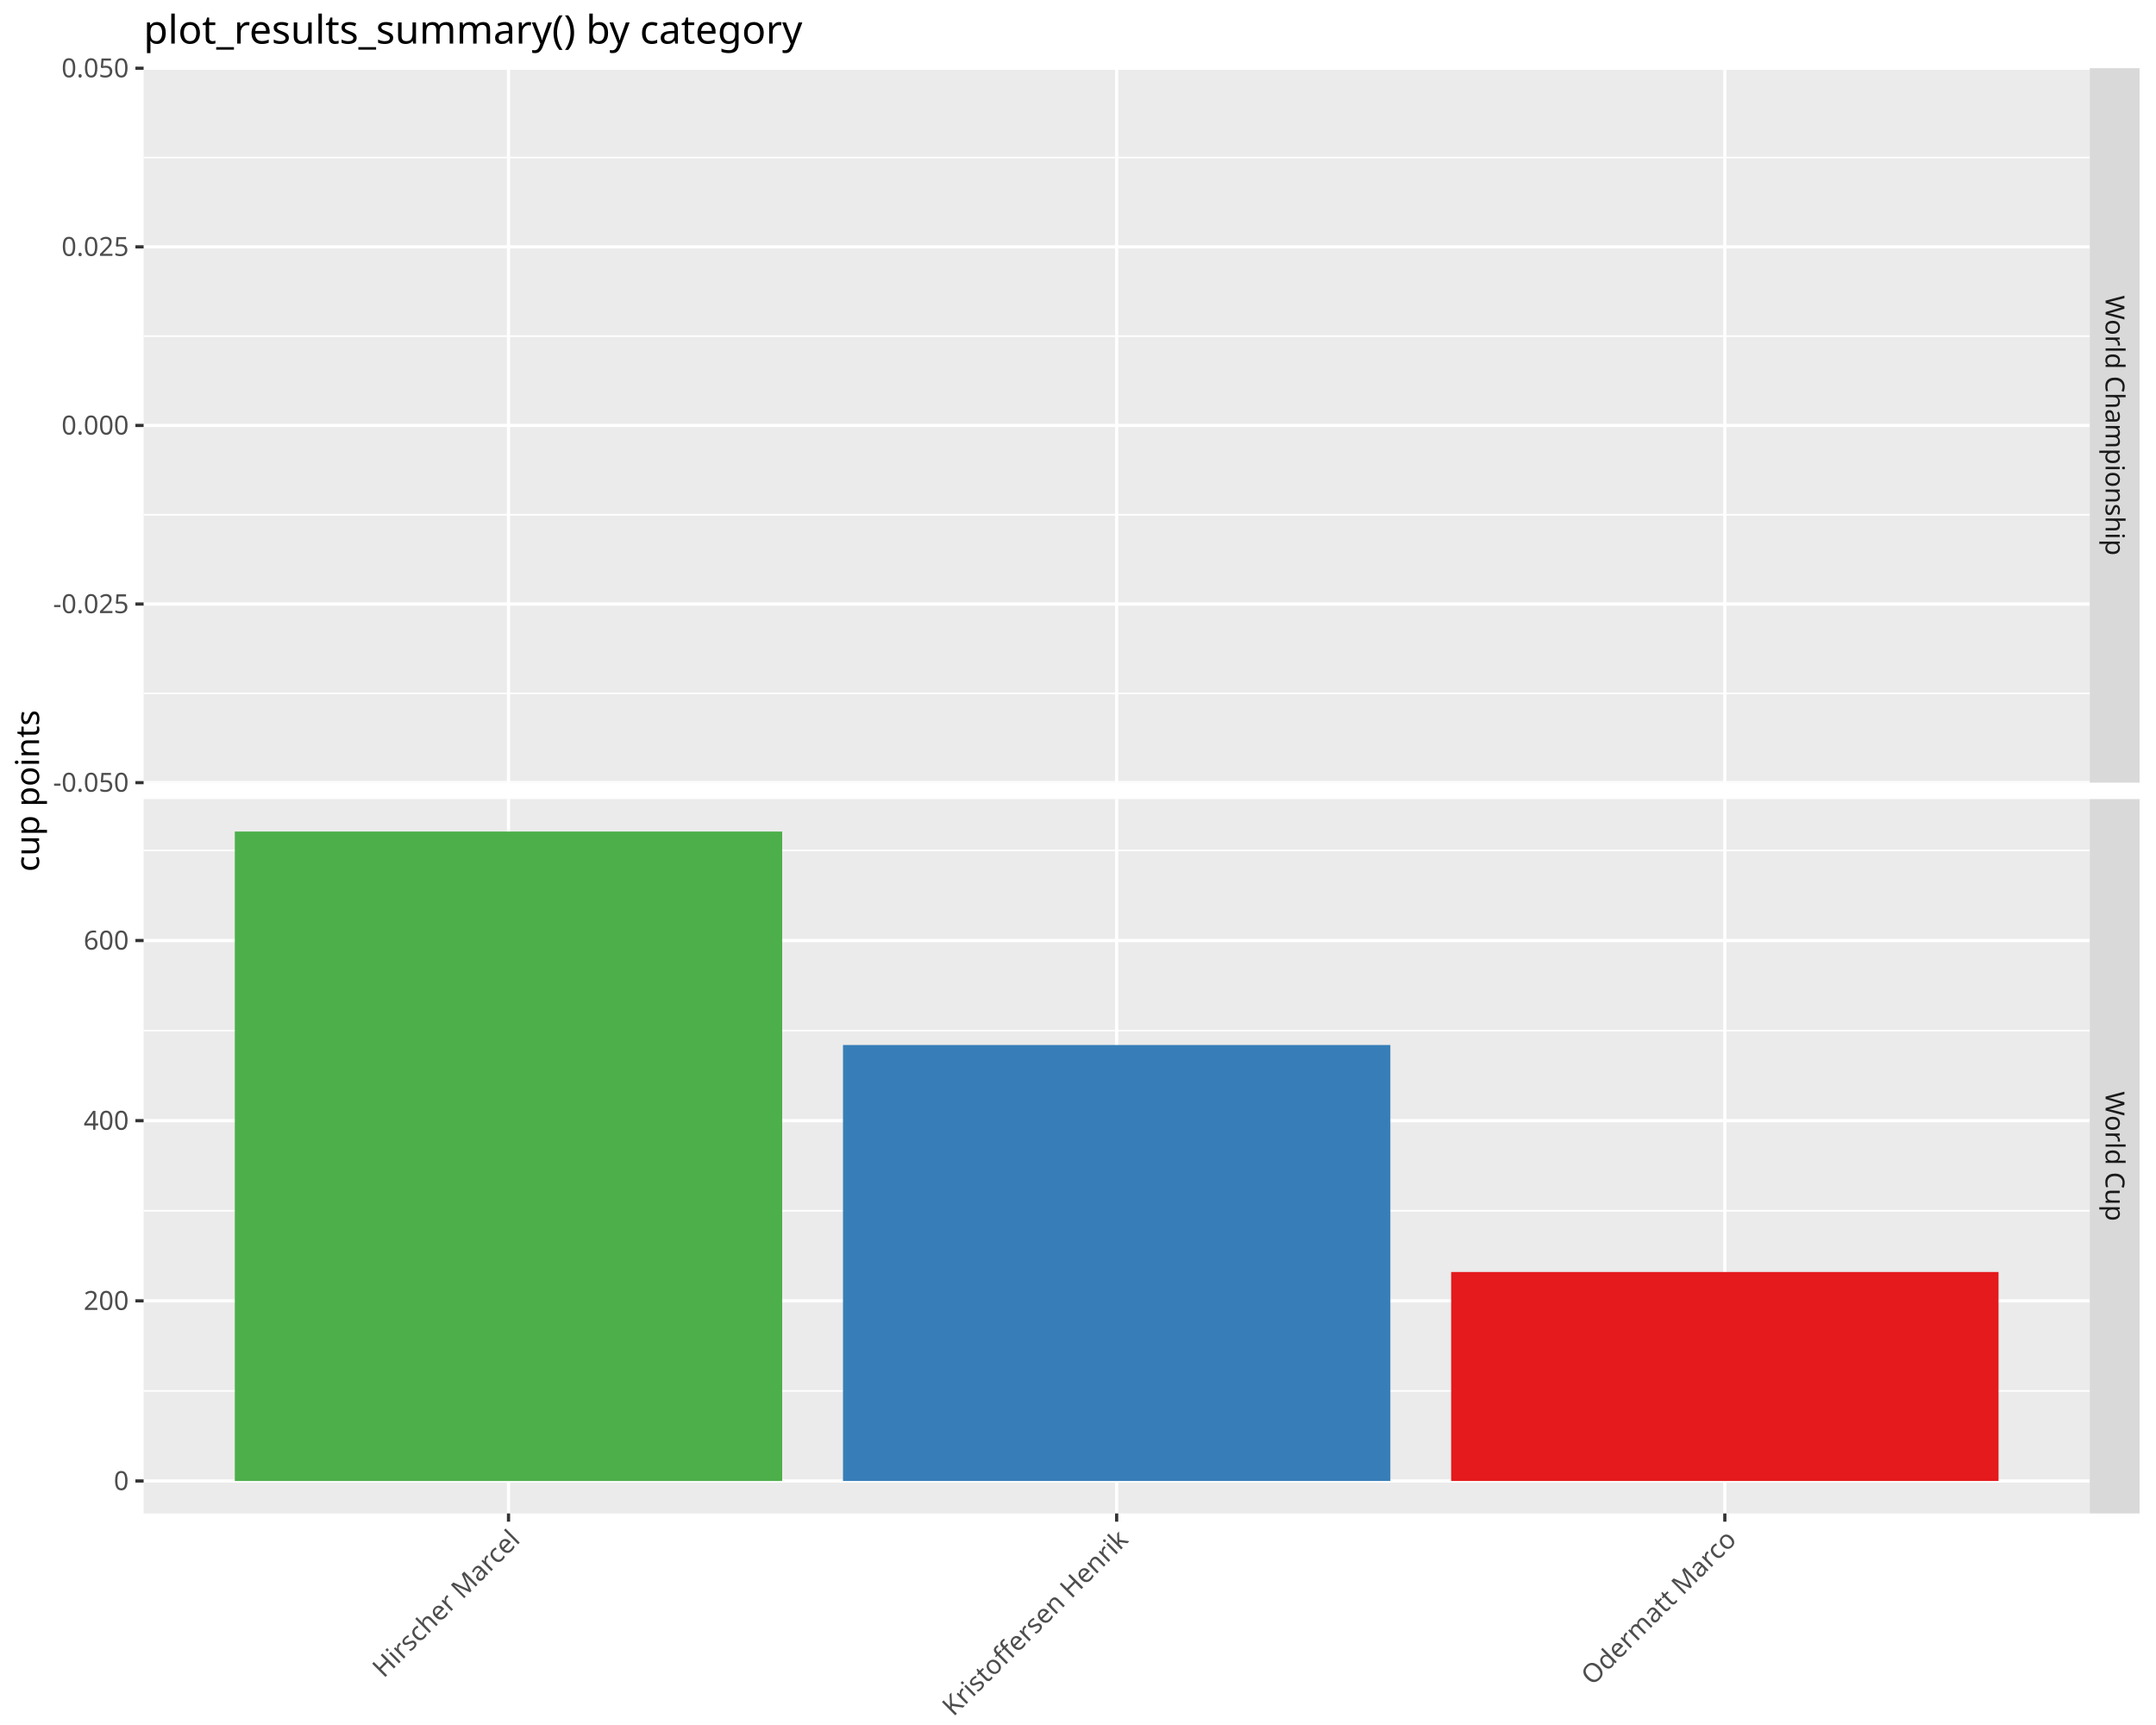
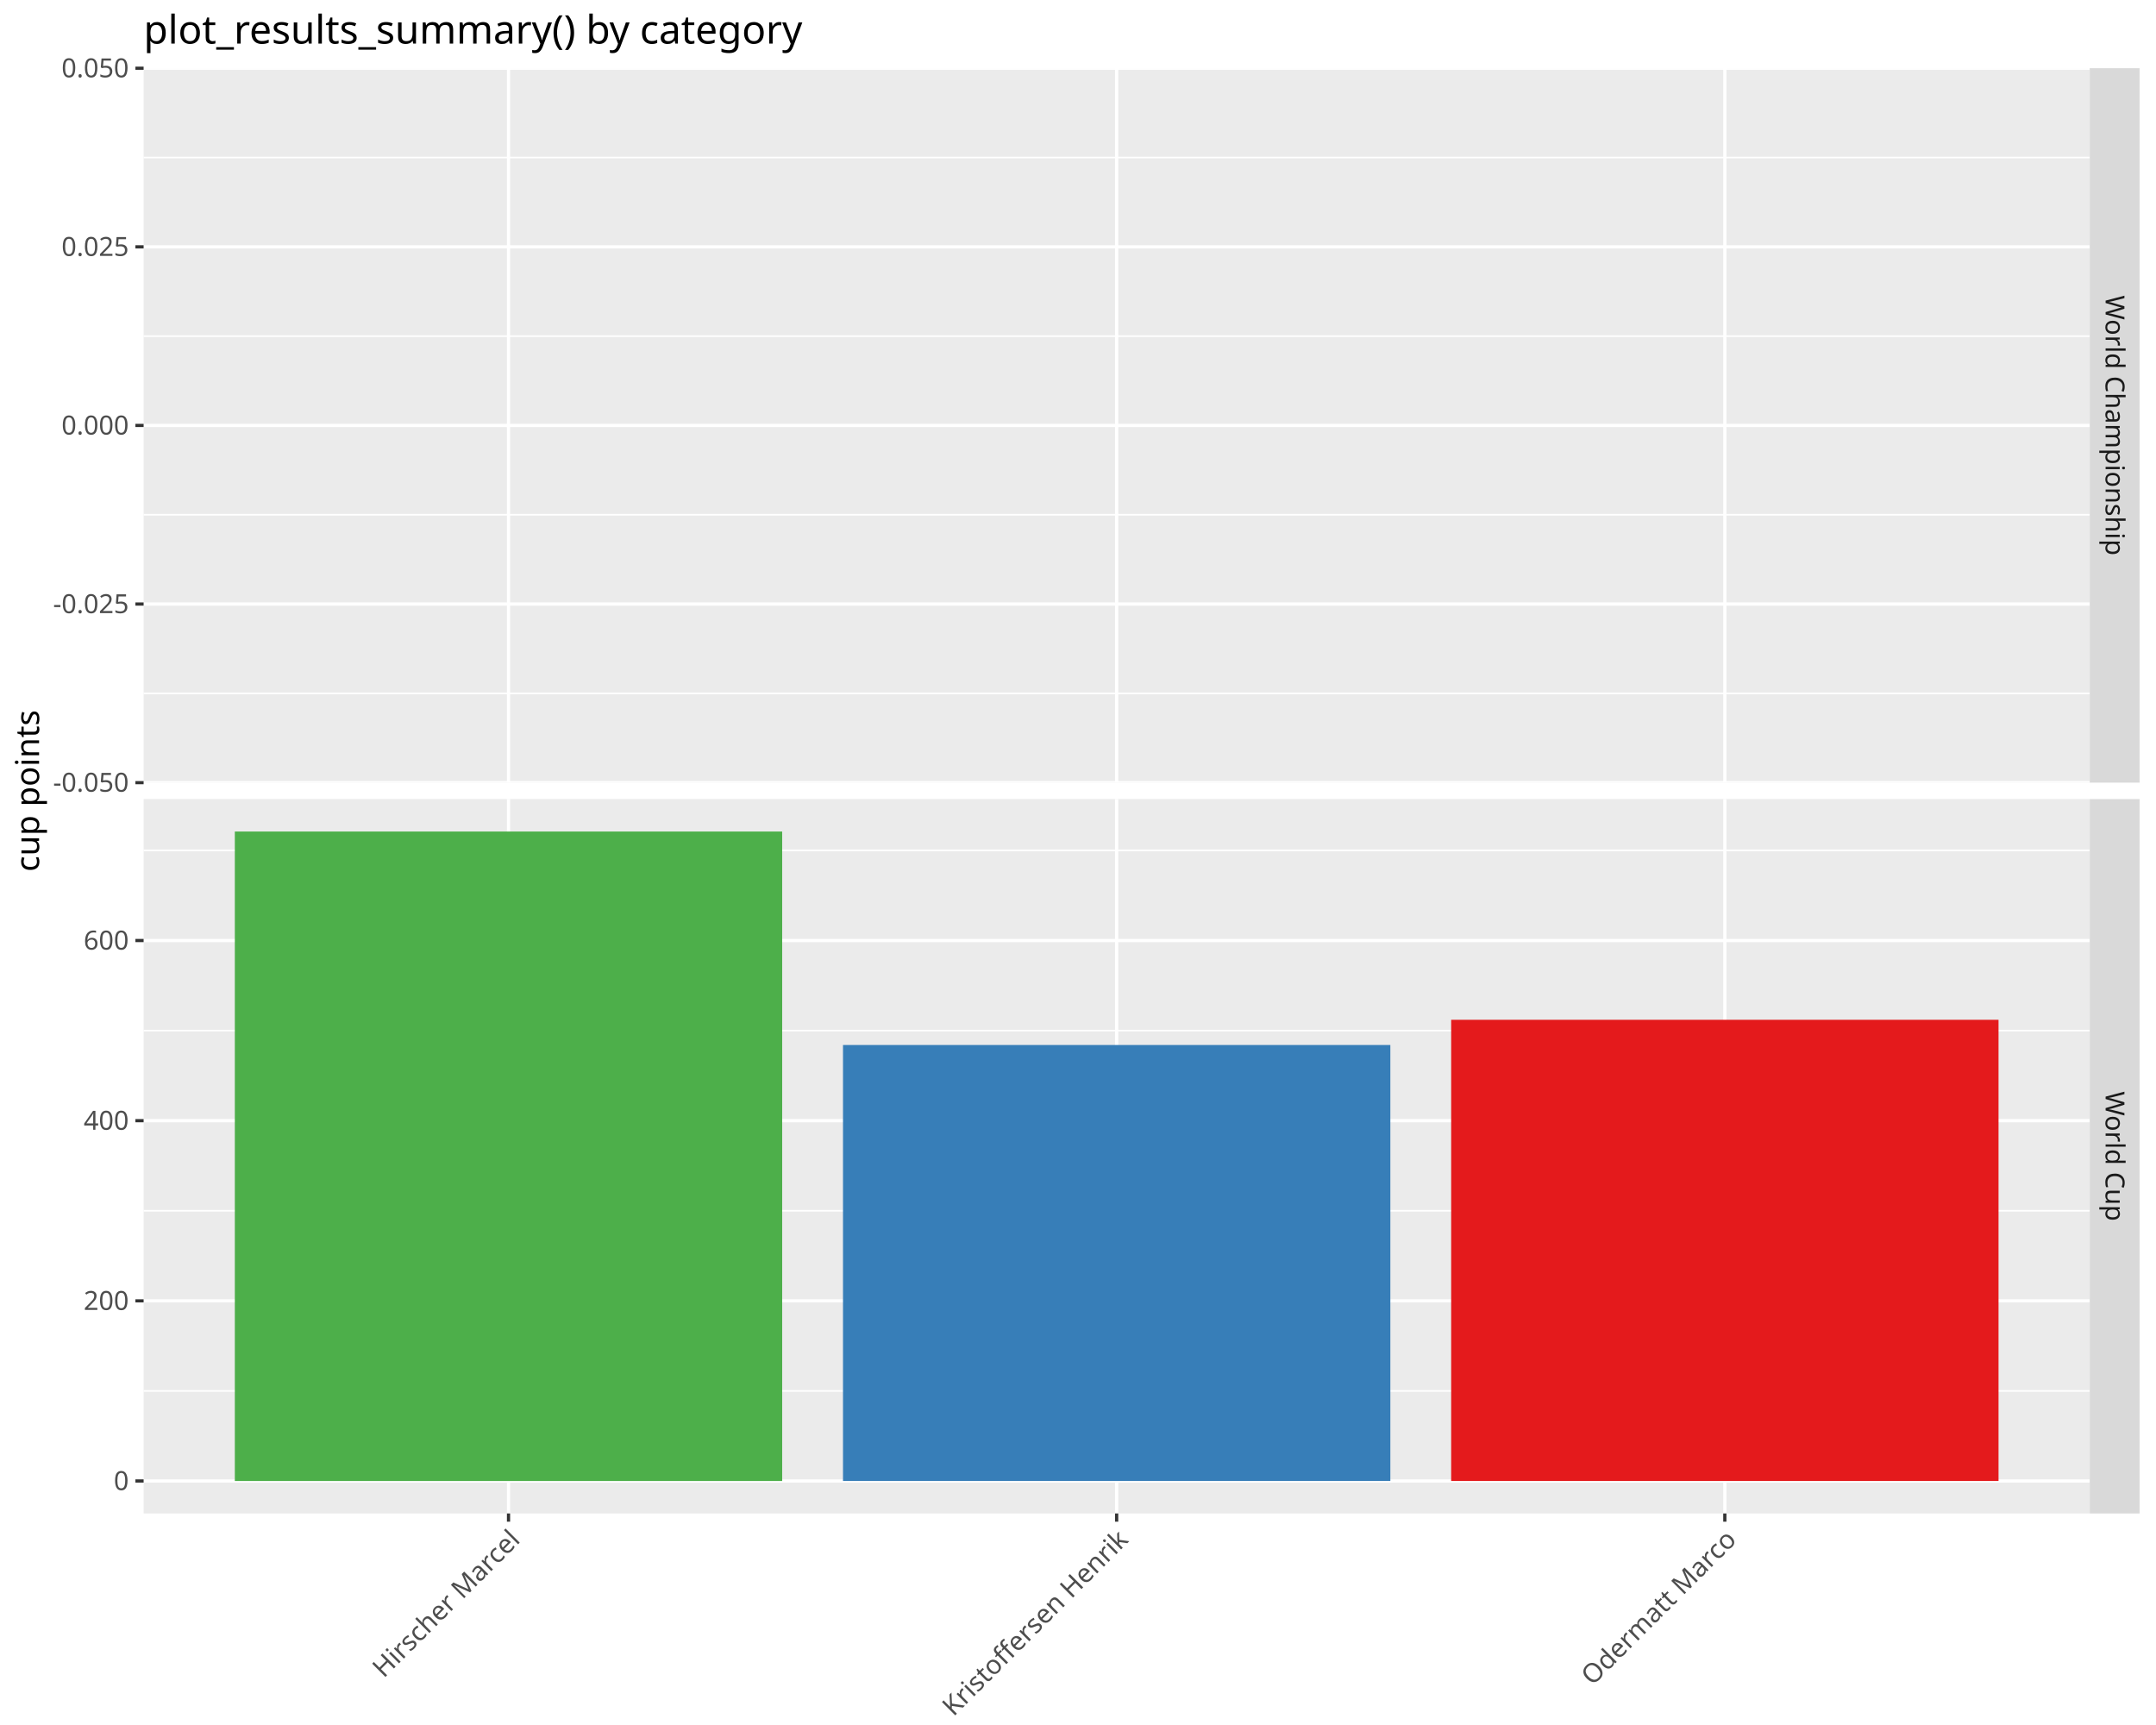
<svg xmlns="http://www.w3.org/2000/svg" class="svglite" data-engine-version="2.0" width="720.00pt" height="576.00pt" viewBox="0 0 720.00 576.00">
  <defs>
    <style type="text/css">
    .svglite line, .svglite polyline, .svglite polygon, .svglite path, .svglite rect, .svglite circle {
      fill: none;
      stroke: #000000;
      stroke-linecap: round;
      stroke-linejoin: round;
      stroke-miterlimit: 10.00;
    }
  </style>
  </defs>
  <rect width="100%" height="100%" style="stroke: none; fill: #FFFFFF;" />
  <defs>
    <clipPath id="cpMC4wMHw3MjAuMDB8MC4wMHw1NzYuMDA=">
      <rect x="0.00" y="0.00" width="720.00" height="576.00" />
    </clipPath>
  </defs>
  <g clip-path="url(#cpMC4wMHw3MjAuMDB8MC4wMHw1NzYuMDA=)">
    <rect x="0.00" y="0.00" width="720.00" height="576.00" style="stroke-width: 1.07; stroke: #FFFFFF; fill: #FFFFFF;" />
  </g>
  <defs>
    <clipPath id="cpNDcuOTZ8Njk3Ljg3fDIyLjc4fDI2MS4zNA==">
      <rect x="47.96" y="22.78" width="649.91" height="238.55" />
    </clipPath>
  </defs>
  <g clip-path="url(#cpNDcuOTZ8Njk3Ljg3fDIyLjc4fDI2MS4zNA==)">
    <rect x="47.96" y="22.78" width="649.91" height="238.55" style="stroke-width: 1.07; stroke: none; fill: #EBEBEB;" />
    <polyline points="47.96,231.52 697.87,231.52 " style="stroke-width: 0.53; stroke: #FFFFFF; stroke-linecap: butt;" />
    <polyline points="47.96,171.88 697.87,171.88 " style="stroke-width: 0.53; stroke: #FFFFFF; stroke-linecap: butt;" />
    <polyline points="47.96,112.24 697.87,112.24 " style="stroke-width: 0.53; stroke: #FFFFFF; stroke-linecap: butt;" />
    <polyline points="47.96,52.60 697.87,52.60 " style="stroke-width: 0.53; stroke: #FFFFFF; stroke-linecap: butt;" />
    <polyline points="47.96,261.34 697.87,261.34 " style="stroke-width: 1.07; stroke: #FFFFFF; stroke-linecap: butt;" />
    <polyline points="47.96,201.70 697.87,201.70 " style="stroke-width: 1.07; stroke: #FFFFFF; stroke-linecap: butt;" />
    <polyline points="47.96,142.06 697.87,142.06 " style="stroke-width: 1.07; stroke: #FFFFFF; stroke-linecap: butt;" />
    <polyline points="47.96,82.42 697.87,82.42 " style="stroke-width: 1.07; stroke: #FFFFFF; stroke-linecap: butt;" />
    <polyline points="47.96,22.78 697.87,22.78 " style="stroke-width: 1.07; stroke: #FFFFFF; stroke-linecap: butt;" />
    <polyline points="169.82,261.34 169.82,22.78 " style="stroke-width: 1.07; stroke: #FFFFFF; stroke-linecap: butt;" />
    <polyline points="372.91,261.34 372.91,22.78 " style="stroke-width: 1.07; stroke: #FFFFFF; stroke-linecap: butt;" />
    <polyline points="576.01,261.34 576.01,22.78 " style="stroke-width: 1.07; stroke: #FFFFFF; stroke-linecap: butt;" />
    <rect x="484.62" y="142.06" width="182.79" height="0.00" style="stroke-width: 1.07; stroke: none; stroke-linecap: butt; stroke-linejoin: miter; fill: #E41A1C;" />
    <rect x="281.52" y="142.06" width="182.79" height="0.00" style="stroke-width: 1.07; stroke: none; stroke-linecap: butt; stroke-linejoin: miter; fill: #377EB8;" />
    <rect x="78.42" y="142.06" width="182.79" height="0.00" style="stroke-width: 1.07; stroke: none; stroke-linecap: butt; stroke-linejoin: miter; fill: #4DAF4A;" />
  </g>
  <g clip-path="url(#cpMC4wMHw3MjAuMDB8MC4wMHw1NzYuMDA=)">
</g>
  <defs>
    <clipPath id="cpNDcuOTZ8Njk3Ljg3fDI2Ni44Mnw1MDUuMzc=">
      <rect x="47.96" y="266.82" width="649.91" height="238.55" />
    </clipPath>
  </defs>
  <g clip-path="url(#cpNDcuOTZ8Njk3Ljg3fDI2Ni44Mnw1MDUuMzc=)">
    <rect x="47.96" y="266.82" width="649.91" height="238.55" style="stroke-width: 1.07; stroke: none; fill: #EBEBEB;" />
    <polyline points="47.96,464.45 697.87,464.45 " style="stroke-width: 0.53; stroke: #FFFFFF; stroke-linecap: butt;" />
    <polyline points="47.96,404.29 697.87,404.29 " style="stroke-width: 0.53; stroke: #FFFFFF; stroke-linecap: butt;" />
    <polyline points="47.96,344.13 697.87,344.13 " style="stroke-width: 0.53; stroke: #FFFFFF; stroke-linecap: butt;" />
    <polyline points="47.96,283.97 697.87,283.97 " style="stroke-width: 0.53; stroke: #FFFFFF; stroke-linecap: butt;" />
    <polyline points="47.96,494.52 697.87,494.52 " style="stroke-width: 1.07; stroke: #FFFFFF; stroke-linecap: butt;" />
    <polyline points="47.96,434.37 697.87,434.37 " style="stroke-width: 1.07; stroke: #FFFFFF; stroke-linecap: butt;" />
    <polyline points="47.96,374.21 697.87,374.21 " style="stroke-width: 1.07; stroke: #FFFFFF; stroke-linecap: butt;" />
    <polyline points="47.96,314.05 697.87,314.05 " style="stroke-width: 1.07; stroke: #FFFFFF; stroke-linecap: butt;" />
    <polyline points="169.82,505.37 169.82,266.82 " style="stroke-width: 1.07; stroke: #FFFFFF; stroke-linecap: butt;" />
    <polyline points="372.91,505.37 372.91,266.82 " style="stroke-width: 1.07; stroke: #FFFFFF; stroke-linecap: butt;" />
    <polyline points="576.01,505.37 576.01,266.82 " style="stroke-width: 1.07; stroke: #FFFFFF; stroke-linecap: butt;" />
-     <rect x="484.62" y="424.74" width="182.79" height="69.78" style="stroke-width: 1.07; stroke: none; stroke-linecap: butt; stroke-linejoin: miter; fill: #E41A1C;" />
+     <rect x="484.62" y="340.52" width="182.79" height="154.00" style="stroke-width: 1.07; stroke: none; stroke-linecap: butt; stroke-linejoin: miter; fill: #E41A1C;" />
    <rect x="281.52" y="348.94" width="182.79" height="145.58" style="stroke-width: 1.07; stroke: none; stroke-linecap: butt; stroke-linejoin: miter; fill: #377EB8;" />
    <rect x="78.42" y="277.66" width="182.79" height="216.87" style="stroke-width: 1.07; stroke: none; stroke-linecap: butt; stroke-linejoin: miter; fill: #4DAF4A;" />
  </g>
  <g clip-path="url(#cpMC4wMHw3MjAuMDB8MC4wMHw1NzYuMDA=)">
</g>
  <defs>
    <clipPath id="cpNjk3Ljg3fDcxNC41MnwyMi43OHwyNjEuMzQ=">
      <rect x="697.87" y="22.78" width="16.65" height="238.55" />
    </clipPath>
  </defs>
  <g clip-path="url(#cpNjk3Ljg3fDcxNC41MnwyMi43OHwyNjEuMzQ=)">
    <rect x="697.87" y="22.78" width="16.65" height="238.55" style="stroke-width: 1.07; stroke: none; fill: #D9D9D9;" />
    <text transform="translate(703.17,142.06) rotate(90)" text-anchor="middle" style="font-size: 8.80px; fill: #1A1A1A; font-family: sans;" textLength="81.69px" lengthAdjust="spacingAndGlyphs">World Championship</text>
  </g>
  <g clip-path="url(#cpMC4wMHw3MjAuMDB8MC4wMHw1NzYuMDA=)">
</g>
  <defs>
    <clipPath id="cpNjk3Ljg3fDcxNC41MnwyNjYuODJ8NTA1LjM3">
      <rect x="697.87" y="266.82" width="16.65" height="238.55" />
    </clipPath>
  </defs>
  <g clip-path="url(#cpNjk3Ljg3fDcxNC41MnwyNjYuODJ8NTA1LjM3)">
    <rect x="697.87" y="266.82" width="16.65" height="238.55" style="stroke-width: 1.07; stroke: none; fill: #D9D9D9;" />
    <text transform="translate(703.17,386.09) rotate(90)" text-anchor="middle" style="font-size: 8.80px; fill: #1A1A1A; font-family: sans;" textLength="41.57px" lengthAdjust="spacingAndGlyphs">World Cup</text>
  </g>
  <g clip-path="url(#cpMC4wMHw3MjAuMDB8MC4wMHw1NzYuMDA=)">
    <polyline points="169.82,508.11 169.82,505.37 " style="stroke-width: 1.07; stroke: #333333; stroke-linecap: butt;" />
    <polyline points="372.91,508.11 372.91,505.37 " style="stroke-width: 1.07; stroke: #333333; stroke-linecap: butt;" />
    <polyline points="576.01,508.11 576.01,505.37 " style="stroke-width: 1.07; stroke: #333333; stroke-linecap: butt;" />
    <text transform="translate(174.10,514.58) rotate(-45)" text-anchor="end" style="font-size: 8.80px; fill: #4D4D4D; font-family: sans;" textLength="61.62px" lengthAdjust="spacingAndGlyphs">Hirscher Marcel</text>
    <text transform="translate(377.20,514.58) rotate(-45)" text-anchor="end" style="font-size: 8.80px; fill: #4D4D4D; font-family: sans;" textLength="77.28px" lengthAdjust="spacingAndGlyphs">Kristoffersen Henrik</text>
    <text transform="translate(580.29,514.58) rotate(-45)" text-anchor="end" style="font-size: 8.80px; fill: #4D4D4D; font-family: sans;" textLength="63.59px" lengthAdjust="spacingAndGlyphs">Odermatt Marco</text>
    <text x="43.03" y="264.36" text-anchor="end" style="font-size: 8.80px; fill: #4D4D4D; font-family: sans;" textLength="24.95px" lengthAdjust="spacingAndGlyphs">-0.050</text>
    <text x="43.03" y="204.73" text-anchor="end" style="font-size: 8.80px; fill: #4D4D4D; font-family: sans;" textLength="24.95px" lengthAdjust="spacingAndGlyphs">-0.025</text>
    <text x="43.03" y="145.09" text-anchor="end" style="font-size: 8.80px; fill: #4D4D4D; font-family: sans;" textLength="22.02px" lengthAdjust="spacingAndGlyphs">0.000</text>
    <text x="43.03" y="85.45" text-anchor="end" style="font-size: 8.80px; fill: #4D4D4D; font-family: sans;" textLength="22.02px" lengthAdjust="spacingAndGlyphs">0.025</text>
    <text x="43.03" y="25.81" text-anchor="end" style="font-size: 8.80px; fill: #4D4D4D; font-family: sans;" textLength="22.02px" lengthAdjust="spacingAndGlyphs">0.050</text>
    <polyline points="45.22,261.34 47.96,261.34 " style="stroke-width: 1.07; stroke: #333333; stroke-linecap: butt;" />
    <polyline points="45.22,201.70 47.96,201.70 " style="stroke-width: 1.07; stroke: #333333; stroke-linecap: butt;" />
    <polyline points="45.22,142.06 47.96,142.06 " style="stroke-width: 1.07; stroke: #333333; stroke-linecap: butt;" />
    <polyline points="45.22,82.42 47.96,82.42 " style="stroke-width: 1.07; stroke: #333333; stroke-linecap: butt;" />
    <polyline points="45.22,22.78 47.96,22.78 " style="stroke-width: 1.07; stroke: #333333; stroke-linecap: butt;" />
    <text x="43.03" y="497.55" text-anchor="end" style="font-size: 8.80px; fill: #4D4D4D; font-family: sans;" textLength="4.89px" lengthAdjust="spacingAndGlyphs">0</text>
    <text x="43.03" y="437.40" text-anchor="end" style="font-size: 8.80px; fill: #4D4D4D; font-family: sans;" textLength="14.68px" lengthAdjust="spacingAndGlyphs">200</text>
    <text x="43.03" y="377.24" text-anchor="end" style="font-size: 8.80px; fill: #4D4D4D; font-family: sans;" textLength="14.68px" lengthAdjust="spacingAndGlyphs">400</text>
    <text x="43.03" y="317.08" text-anchor="end" style="font-size: 8.80px; fill: #4D4D4D; font-family: sans;" textLength="14.68px" lengthAdjust="spacingAndGlyphs">600</text>
    <polyline points="45.22,494.52 47.96,494.52 " style="stroke-width: 1.07; stroke: #333333; stroke-linecap: butt;" />
    <polyline points="45.22,434.37 47.96,434.37 " style="stroke-width: 1.07; stroke: #333333; stroke-linecap: butt;" />
    <polyline points="45.22,374.21 47.96,374.21 " style="stroke-width: 1.07; stroke: #333333; stroke-linecap: butt;" />
    <polyline points="45.22,314.05 47.96,314.05 " style="stroke-width: 1.07; stroke: #333333; stroke-linecap: butt;" />
    <text transform="translate(13.05,264.08) rotate(-90)" text-anchor="middle" style="font-size: 11.00px; font-family: sans;" textLength="50.15px" lengthAdjust="spacingAndGlyphs">cup points</text>
    <text x="47.96" y="14.56" style="font-size: 13.20px; font-family: sans;" textLength="209.86px" lengthAdjust="spacingAndGlyphs">plot_results_summary() by category</text>
  </g>
</svg>
